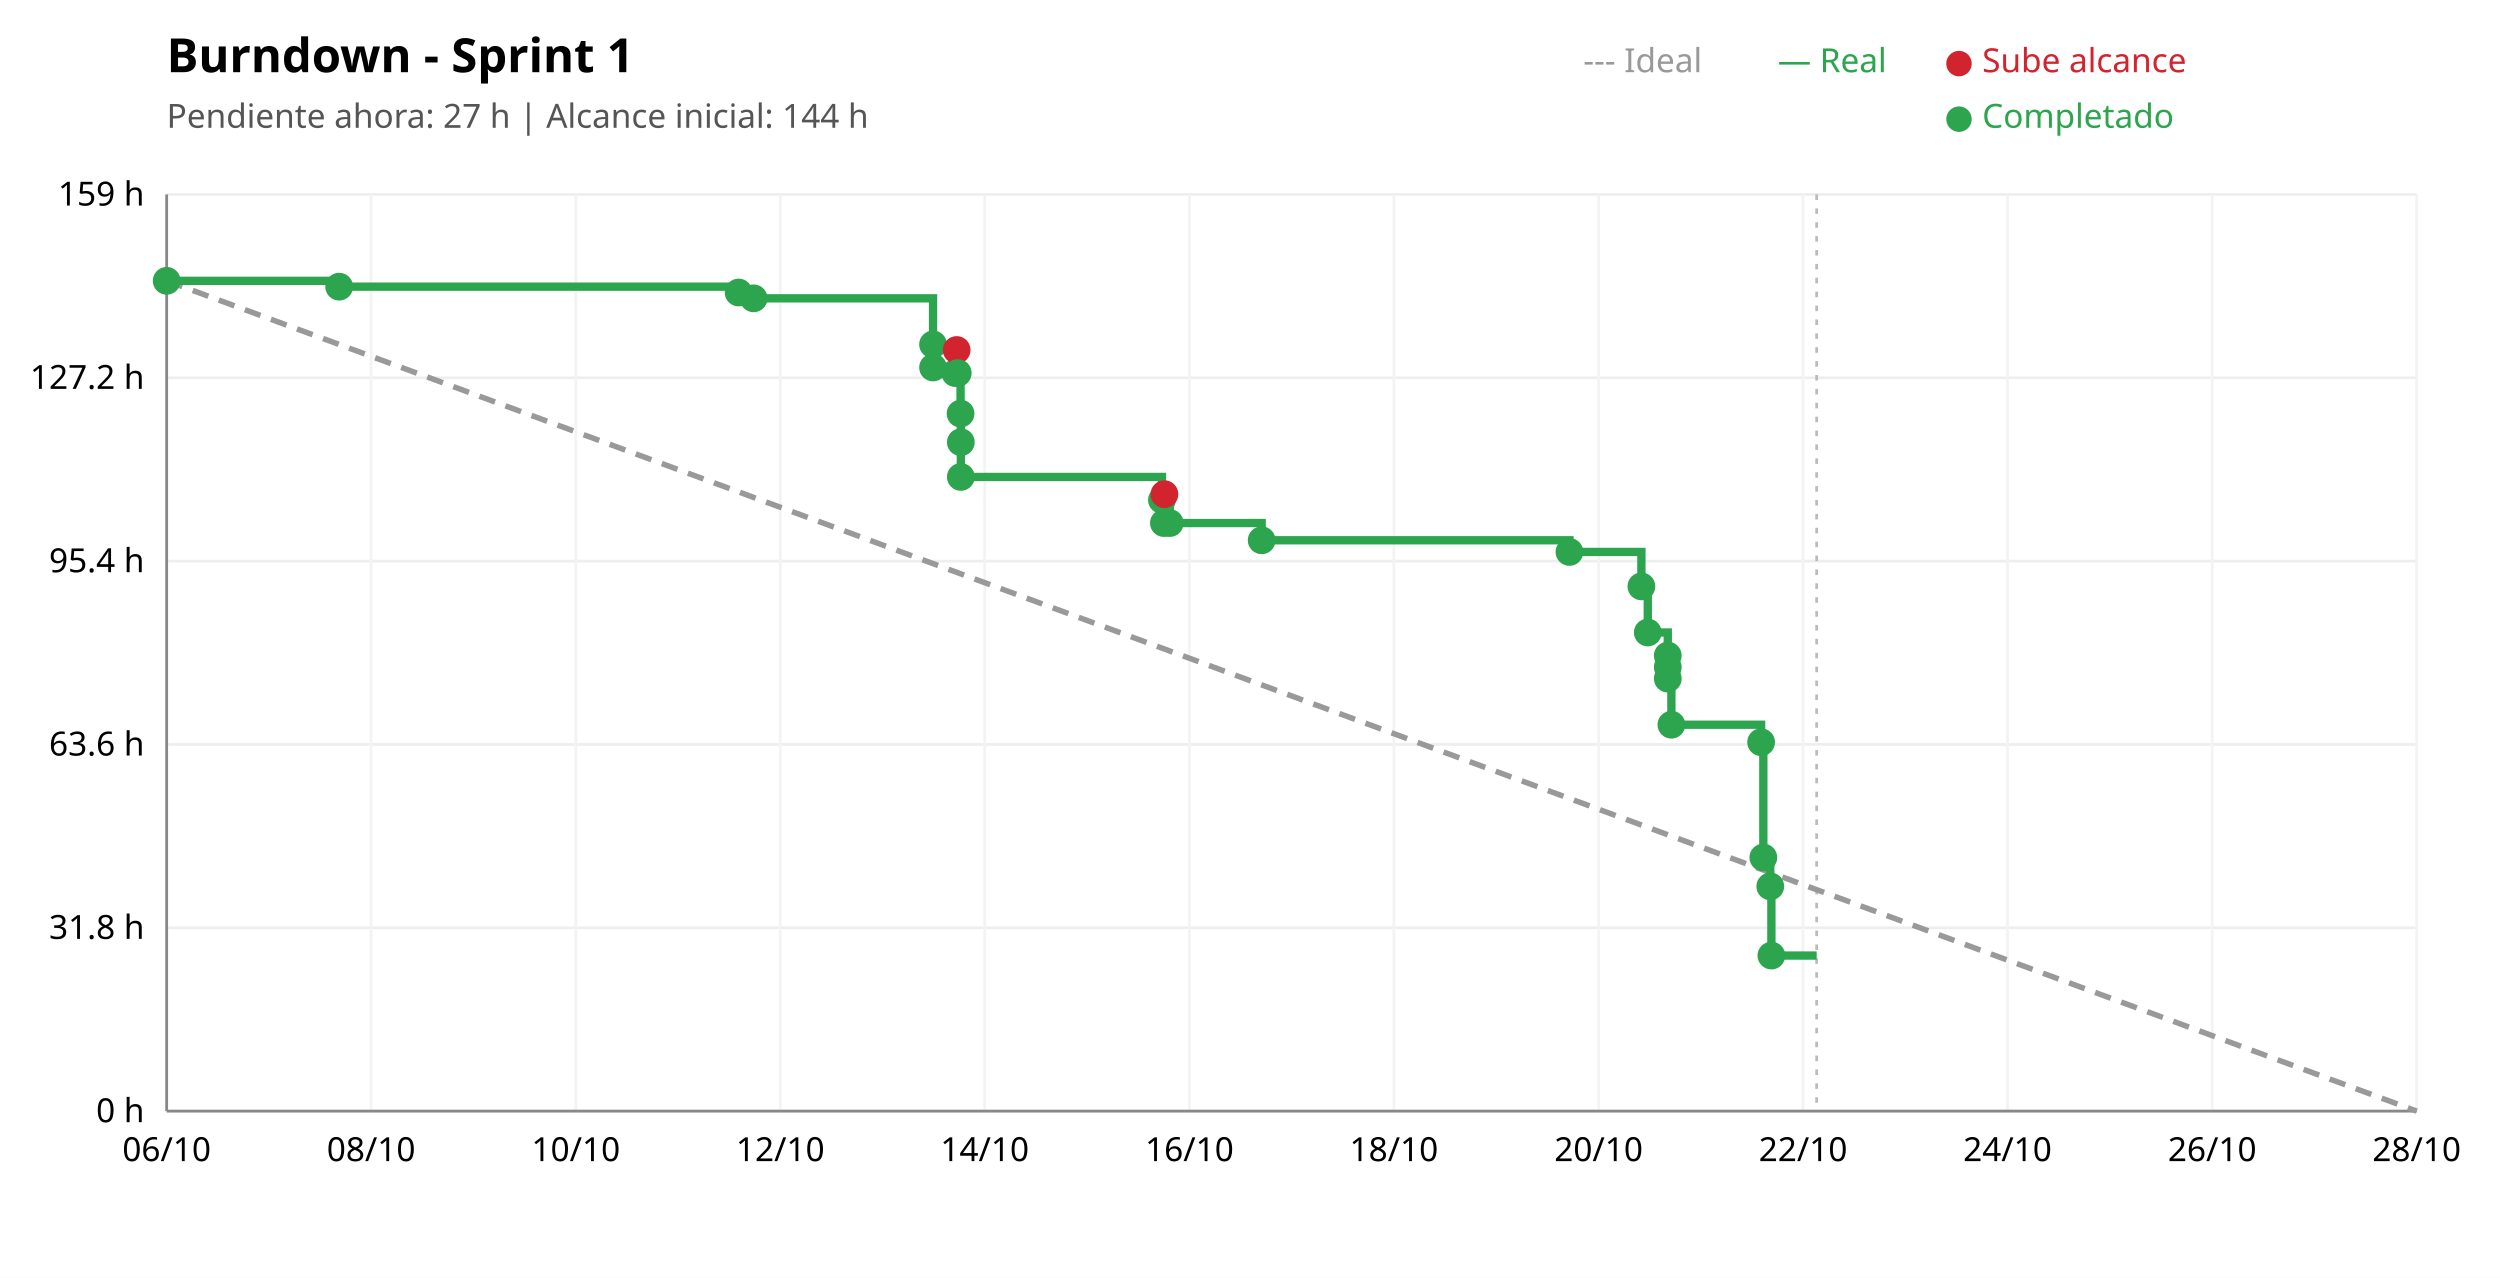
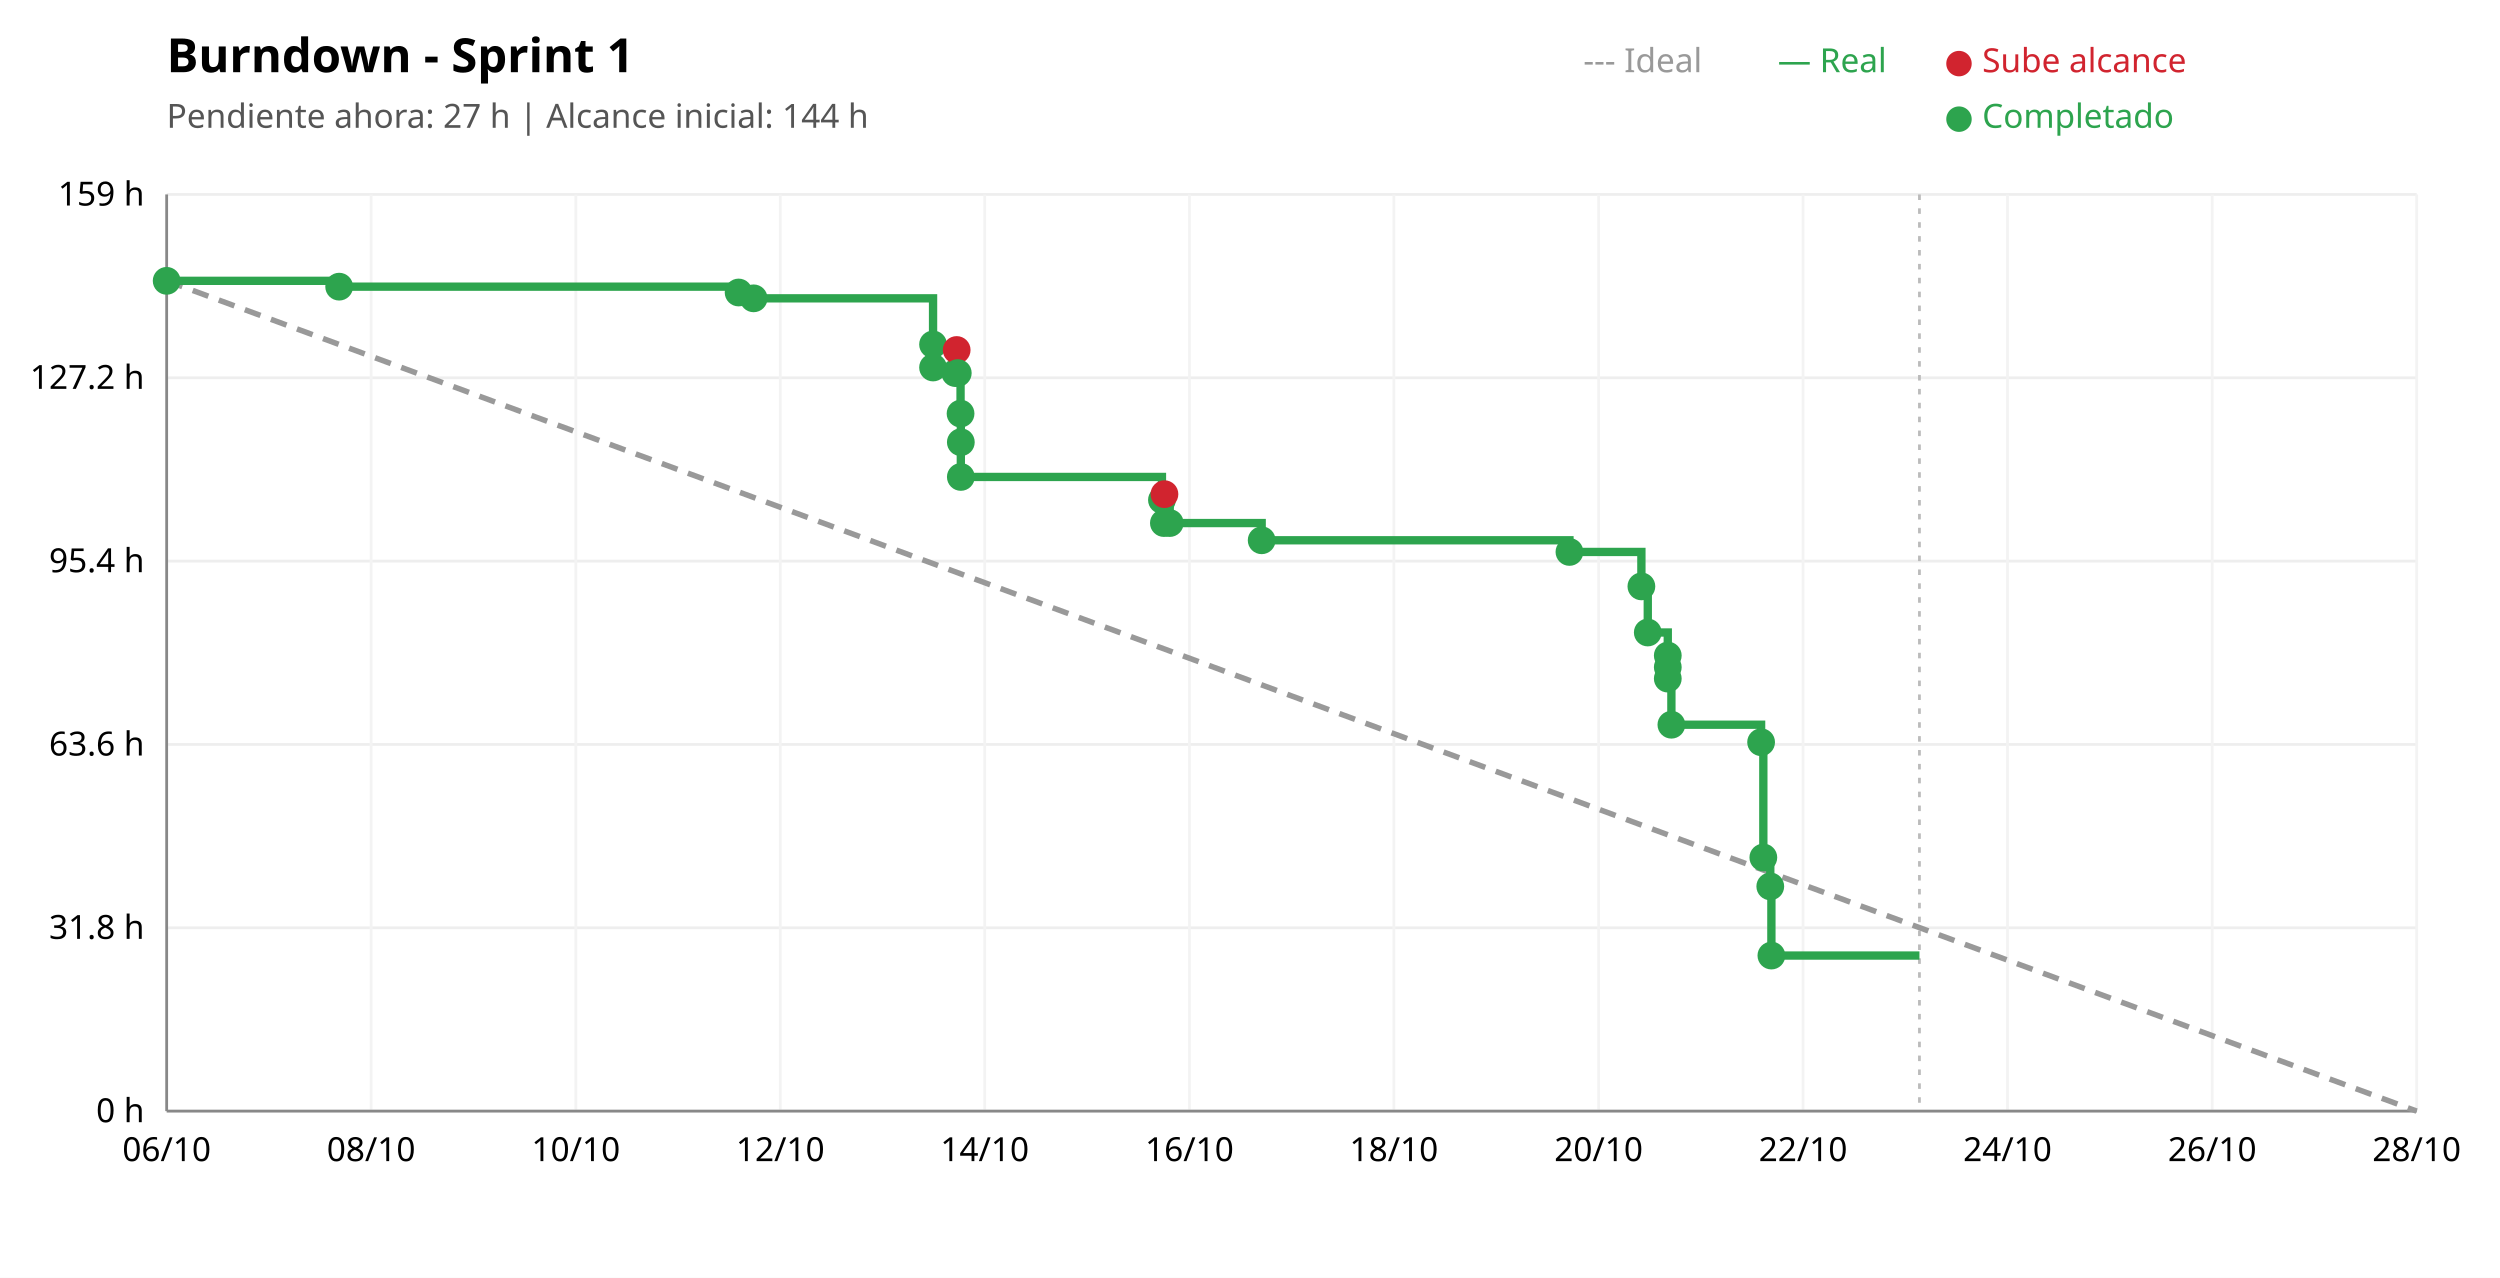
<svg xmlns="http://www.w3.org/2000/svg" width="900" height="460" font-family="sans-serif" font-size="12">
  <rect width="100%" height="100%" fill="white" />
  <text x="60" y="26" font-size="17" font-weight="bold">Burndown - Sprint 1</text>
  <text x="60" y="46" fill="#555">Pendiente ahora: 27 h  |  Alcance inicial: 144 h</text>
  <line x1="60" y1="400.0" x2="870" y2="400.0" stroke="#eee" />
  <text x="52" y="404.0" text-anchor="end">0 h</text>
  <line x1="60" y1="334.0" x2="870" y2="334.0" stroke="#eee" />
  <text x="52" y="338.0" text-anchor="end">31.8 h</text>
  <line x1="60" y1="268.0" x2="870" y2="268.0" stroke="#eee" />
  <text x="52" y="272.0" text-anchor="end">63.6 h</text>
  <line x1="60" y1="202.0" x2="870" y2="202.0" stroke="#eee" />
  <text x="52" y="206.0" text-anchor="end">95.4 h</text>
  <line x1="60" y1="136.0" x2="870" y2="136.0" stroke="#eee" />
  <text x="52" y="140.0" text-anchor="end">127.2 h</text>
  <line x1="60" y1="70.0" x2="870" y2="70.0" stroke="#eee" />
  <text x="52" y="74.0" text-anchor="end">159 h</text>
  <line x1="60.0" y1="70" x2="60.0" y2="400" stroke="#f3f3f3" />
  <text x="60.0" y="418" text-anchor="middle">06/10</text>
  <line x1="133.6" y1="70" x2="133.6" y2="400" stroke="#f3f3f3" />
  <text x="133.6" y="418" text-anchor="middle">08/10</text>
  <line x1="207.3" y1="70" x2="207.3" y2="400" stroke="#f3f3f3" />
  <text x="207.3" y="418" text-anchor="middle">10/10</text>
  <line x1="280.9" y1="70" x2="280.9" y2="400" stroke="#f3f3f3" />
  <text x="280.9" y="418" text-anchor="middle">12/10</text>
  <line x1="354.5" y1="70" x2="354.5" y2="400" stroke="#f3f3f3" />
  <text x="354.5" y="418" text-anchor="middle">14/10</text>
  <line x1="428.2" y1="70" x2="428.2" y2="400" stroke="#f3f3f3" />
  <text x="428.2" y="418" text-anchor="middle">16/10</text>
  <line x1="501.8" y1="70" x2="501.8" y2="400" stroke="#f3f3f3" />
  <text x="501.8" y="418" text-anchor="middle">18/10</text>
  <line x1="575.5" y1="70" x2="575.5" y2="400" stroke="#f3f3f3" />
  <text x="575.5" y="418" text-anchor="middle">20/10</text>
  <line x1="649.1" y1="70" x2="649.1" y2="400" stroke="#f3f3f3" />
  <text x="649.1" y="418" text-anchor="middle">22/10</text>
  <line x1="722.7" y1="70" x2="722.7" y2="400" stroke="#f3f3f3" />
  <text x="722.7" y="418" text-anchor="middle">24/10</text>
  <line x1="796.4" y1="70" x2="796.4" y2="400" stroke="#f3f3f3" />
  <text x="796.4" y="418" text-anchor="middle">26/10</text>
  <line x1="870.0" y1="70" x2="870.0" y2="400" stroke="#f3f3f3" />
  <text x="870.0" y="418" text-anchor="middle">28/10</text>
  <line x1="60" y1="400" x2="870" y2="400" stroke="#888" />
  <line x1="60" y1="70" x2="60" y2="400" stroke="#888" />
-   <line x1="654.0" y1="70" x2="654.0" y2="400" stroke="#bbb" stroke-dasharray="2 3" />
+   <line x1="691.0" y1="70" x2="691.0" y2="400" stroke="#bbb" stroke-dasharray="2 3" />
  <polyline points="60.0,101.1 870.0,400.0" fill="none" stroke="#999" stroke-dasharray="6 4" stroke-width="2" />
-   <polyline points="60.0,101.1 122.1,101.1 122.1,103.2 265.9,103.2 265.9,105.3 271.3,105.3 271.3,107.4 335.9,107.4 335.9,124.0 335.9,124.0 335.9,132.3 343.9,132.3 343.9,134.3 344.4,134.3 344.4,126.0 344.8,126.0 344.8,134.3 345.8,134.3 345.8,148.9 345.9,148.9 345.9,159.2 345.9,159.2 345.9,171.7 418.3,171.7 418.3,180.0 419.0,180.0 419.0,188.3 419.2,188.3 419.2,177.9 421.1,177.9 421.1,188.3 454.2,188.3 454.2,194.5 565.0,194.5 565.0,198.7 590.9,198.7 590.9,211.1 593.2,211.1 593.2,227.7 600.4,227.7 600.4,236.0 600.4,236.0 600.4,240.2 600.4,240.2 600.4,244.3 601.7,244.3 601.7,260.9 634.0,260.9 634.0,267.2 634.8,267.2 634.8,308.7 637.3,308.7 637.3,319.1 637.7,319.1 637.7,344.0 654.0,344.0" fill="none" stroke="#2da44e" stroke-width="3" />
+   <polyline points="60.0,101.1 122.1,101.1 122.1,103.2 265.9,103.2 265.9,105.3 271.3,105.3 271.3,107.4 335.9,107.4 335.9,124.0 335.9,124.0 335.9,132.3 343.9,132.3 343.9,134.3 344.4,134.3 344.4,126.0 344.8,126.0 344.8,134.3 345.8,134.3 345.8,148.9 345.9,148.9 345.9,159.2 345.9,159.2 345.9,171.7 418.3,171.7 418.3,180.0 419.0,180.0 419.0,188.3 419.2,188.3 419.2,177.9 421.1,177.9 421.1,188.3 454.2,188.3 454.2,194.5 565.0,194.5 565.0,198.7 590.9,198.7 590.9,211.1 593.2,211.1 593.2,227.7 600.4,227.7 600.4,236.0 600.4,236.0 600.4,240.2 600.4,240.2 600.4,244.3 601.7,244.3 601.7,260.9 634.0,260.9 634.0,267.2 634.8,267.2 634.8,308.7 637.3,308.7 637.3,319.1 637.7,319.1 637.7,344.0 691.0,344.0" fill="none" stroke="#2da44e" stroke-width="3" />
  <circle cx="122.1" cy="103.2" r="5" fill="#2da44e" />
  <circle cx="265.9" cy="105.3" r="5" fill="#2da44e" />
  <circle cx="271.3" cy="107.4" r="5" fill="#2da44e" />
  <circle cx="335.9" cy="124.0" r="5" fill="#2da44e" />
  <circle cx="335.9" cy="132.3" r="5" fill="#2da44e" />
  <circle cx="343.9" cy="134.3" r="5" fill="#2da44e" />
  <circle cx="344.4" cy="126.0" r="5" fill="#d1242f" />
  <circle cx="344.8" cy="134.3" r="5" fill="#2da44e" />
  <circle cx="345.8" cy="148.9" r="5" fill="#2da44e" />
  <circle cx="345.9" cy="159.2" r="5" fill="#2da44e" />
  <circle cx="345.9" cy="171.7" r="5" fill="#2da44e" />
  <circle cx="418.3" cy="180.0" r="5" fill="#2da44e" />
  <circle cx="419.0" cy="188.3" r="5" fill="#2da44e" />
  <circle cx="419.2" cy="177.9" r="5" fill="#d1242f" />
  <circle cx="421.1" cy="188.3" r="5" fill="#2da44e" />
  <circle cx="454.2" cy="194.5" r="5" fill="#2da44e" />
  <circle cx="565.0" cy="198.7" r="5" fill="#2da44e" />
  <circle cx="590.9" cy="211.1" r="5" fill="#2da44e" />
  <circle cx="593.2" cy="227.7" r="5" fill="#2da44e" />
  <circle cx="600.4" cy="236.0" r="5" fill="#2da44e" />
  <circle cx="600.4" cy="240.2" r="5" fill="#2da44e" />
  <circle cx="600.4" cy="244.3" r="5" fill="#2da44e" />
  <circle cx="601.7" cy="260.9" r="5" fill="#2da44e" />
  <circle cx="634.0" cy="267.2" r="5" fill="#2da44e" />
  <circle cx="634.8" cy="308.7" r="5" fill="#2da44e" />
  <circle cx="637.3" cy="319.1" r="5" fill="#2da44e" />
  <circle cx="637.7" cy="344.0" r="5" fill="#2da44e" />
  <circle cx="60.0" cy="101.1" r="5" fill="#2da44e" />
  <text x="570" y="26" fill="#999">--- Ideal</text>
  <text x="640" y="26" fill="#2da44e">— Real</text>
  <text x="700" y="26" fill="#d1242f">● Sube alcance</text>
  <text x="700" y="46" fill="#2da44e">● Completado</text>
</svg>
